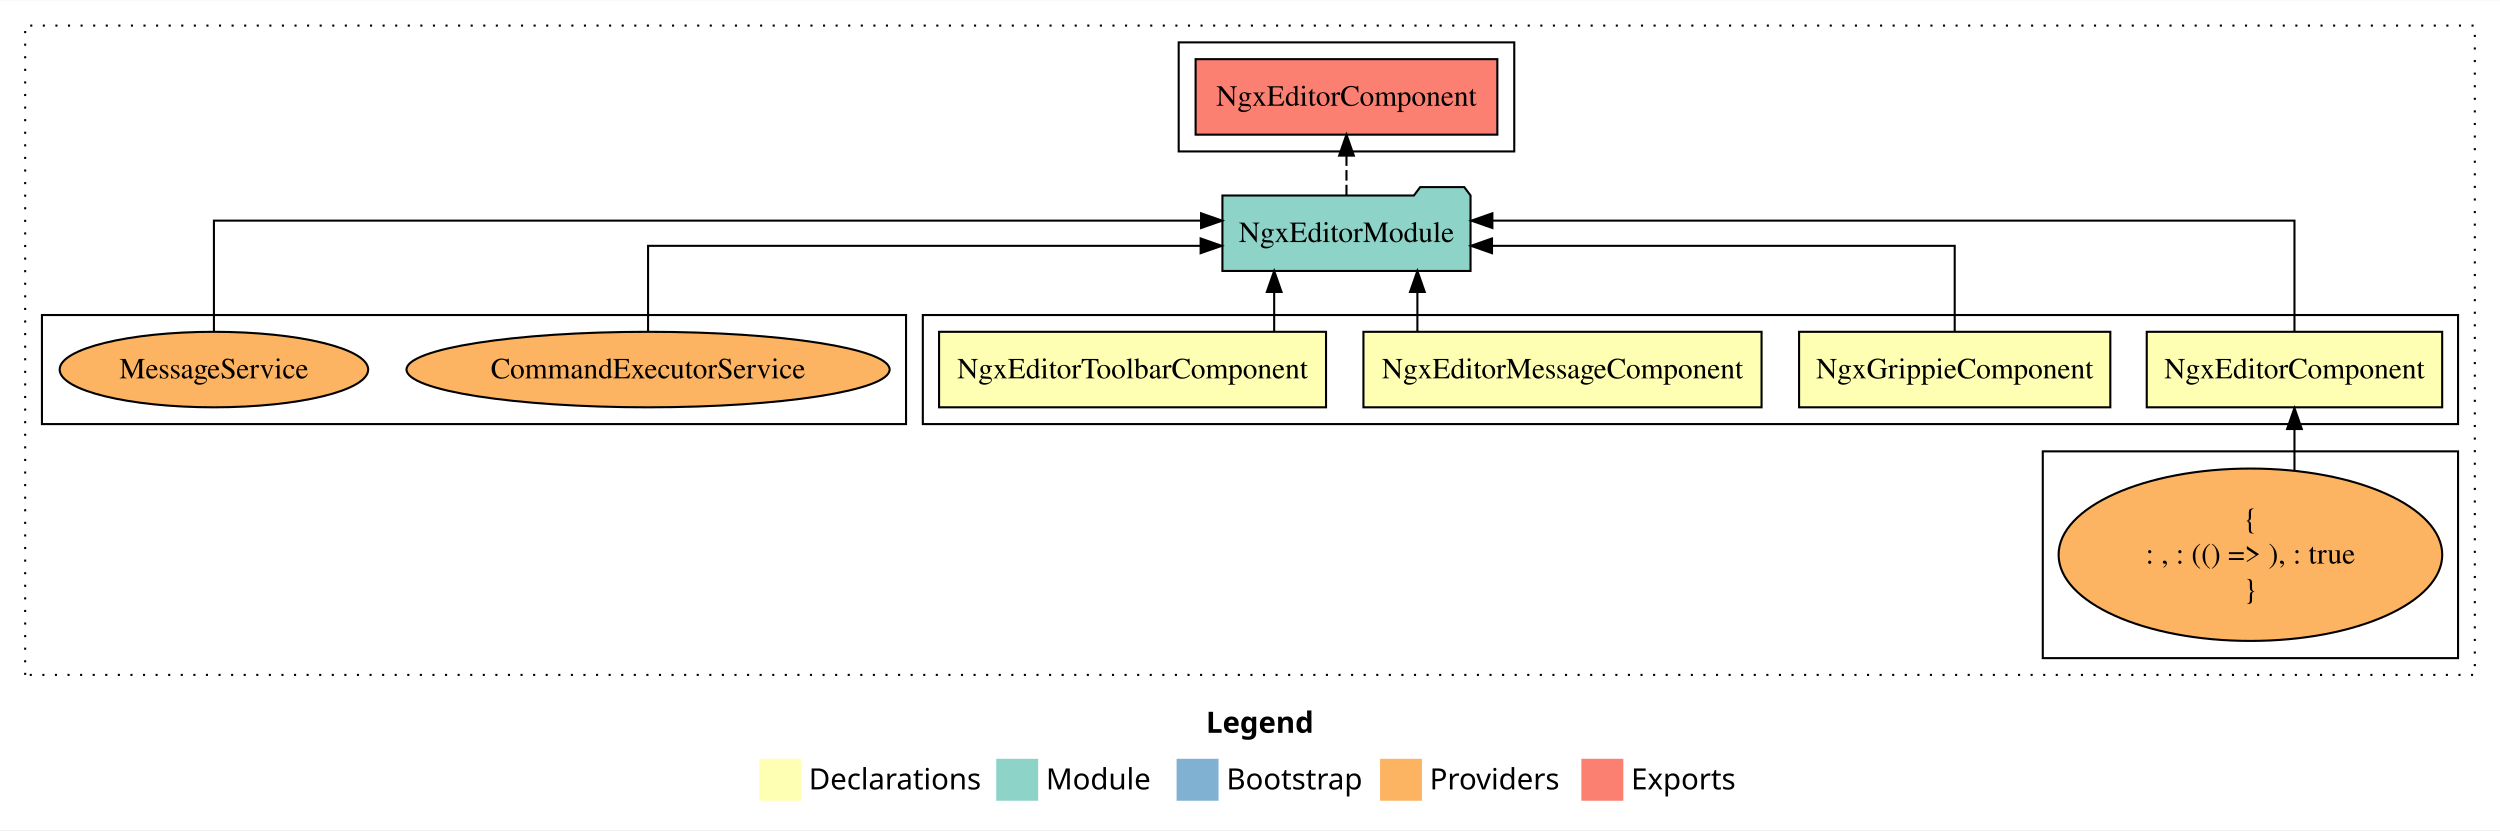
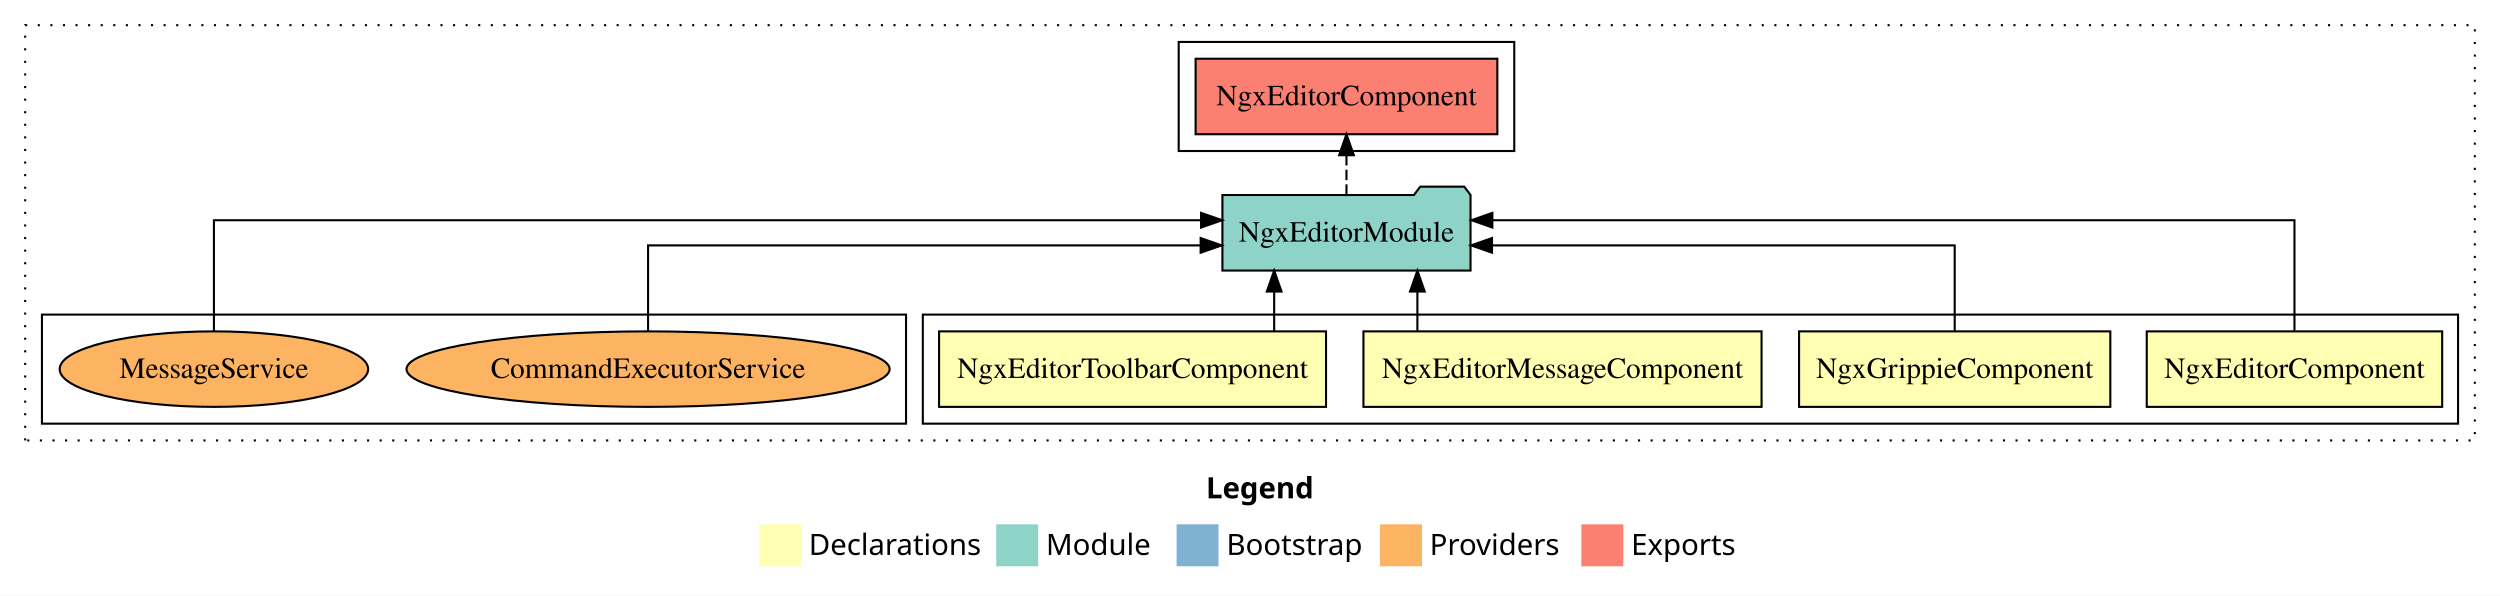
- <svg xmlns="http://www.w3.org/2000/svg" width="1192pt" height="396pt" viewBox="0.00 0.00 1192.00 395.59">
-   <g id="graph0" class="graph" transform="scale(1 1) rotate(0) translate(4 391.5901)">
-     <polygon fill="#ffffff" stroke="transparent" points="-4,4 -4,-391.59 1188,-391.59 1188,4 -4,4" />
+ <svg xmlns="http://www.w3.org/2000/svg" width="1192pt" height="284pt" viewBox="0.00 0.00 1192.00 284.00">
+   <g id="graph0" class="graph" transform="scale(1 1) rotate(0) translate(4 280)">
+     <polygon fill="#ffffff" stroke="transparent" points="-4,4 -4,-280 1188,-280 1188,4 -4,4" />
    <text text-anchor="start" x="571.009" y="-42.4" font-family="sans-serif" font-weight="bold" font-size="14.00" fill="#000000">Legend</text>
    <polygon fill="#ffffb3" stroke="transparent" points="358,-10 358,-30 378,-30 378,-10 358,-10" />
    <text text-anchor="start" x="381.629" y="-15.4" font-family="sans-serif" font-size="14.00" fill="#000000">  Declarations</text>
    <polygon fill="#8dd3c7" stroke="transparent" points="471,-10 471,-30 491,-30 491,-10 471,-10" />
    <text text-anchor="start" x="494.725" y="-15.4" font-family="sans-serif" font-size="14.00" fill="#000000">  Module</text>
    <polygon fill="#80b1d3" stroke="transparent" points="557,-10 557,-30 577,-30 577,-10 557,-10" />
    <text text-anchor="start" x="580.781" y="-15.4" font-family="sans-serif" font-size="14.00" fill="#000000">  Bootstrap</text>
    <polygon fill="#fdb462" stroke="transparent" points="654,-10 654,-30 674,-30 674,-10 654,-10" />
    <text text-anchor="start" x="677.673" y="-15.4" font-family="sans-serif" font-size="14.00" fill="#000000">  Providers</text>
    <polygon fill="#fb8072" stroke="transparent" points="750,-10 750,-30 770,-30 770,-10 750,-10" />
    <text text-anchor="start" x="773.726" y="-15.4" font-family="sans-serif" font-size="14.00" fill="#000000">  Exports</text>
    <g id="clust1" class="cluster">
-       <polygon fill="none" stroke="#000000" stroke-dasharray="1,5" points="8,-70 8,-379.59 1176,-379.59 1176,-70 8,-70" />
+       <polygon fill="none" stroke="#000000" stroke-dasharray="1,5" points="8,-70 8,-268 1176,-268 1176,-70 8,-70" />
    </g>
    <g id="clust2" class="cluster">
-       <polygon fill="none" stroke="#000000" points="436,-189.59 436,-241.59 1168,-241.59 1168,-189.59 436,-189.59" />
-     </g>
-     <g id="clust3" class="cluster">
-       <polygon fill="none" stroke="#000000" points="970,-78 970,-176.59 1168,-176.59 1168,-78 970,-78" />
+       <polygon fill="none" stroke="#000000" points="436,-78 436,-130 1168,-130 1168,-78 436,-78" />
    </g>
    <g id="clust8" class="cluster">
-       <polygon fill="none" stroke="#000000" points="558,-319.59 558,-371.59 718,-371.59 718,-319.59 558,-319.59" />
+       <polygon fill="none" stroke="#000000" points="558,-208 558,-260 718,-260 718,-208 558,-208" />
    </g>
    <g id="clust10" class="cluster">
-       <polygon fill="none" stroke="#000000" points="16,-189.59 16,-241.59 428,-241.59 428,-189.59 16,-189.59" />
+       <polygon fill="none" stroke="#000000" points="16,-78 16,-130 428,-130 428,-78 16,-78" />
    </g>
    <g id="node1" class="node">
-       <polygon fill="#ffffb3" stroke="#000000" points="1160.434,-233.59 1019.566,-233.59 1019.566,-197.59 1160.434,-197.59 1160.434,-233.59" />
-       <text text-anchor="middle" x="1090" y="-211.39" font-family="Times,serif" font-size="14.00" fill="#000000">NgxEditorComponent</text>
+       <polygon fill="#ffffb3" stroke="#000000" points="1160.434,-122 1019.566,-122 1019.566,-86 1160.434,-86 1160.434,-122" />
+       <text text-anchor="middle" x="1090" y="-99.8" font-family="Times,serif" font-size="14.00" fill="#000000">NgxEditorComponent</text>
    </g>
    <g id="node5" class="node">
-       <polygon fill="#8dd3c7" stroke="#000000" points="697.151,-298.59 694.151,-302.59 673.151,-302.59 670.151,-298.59 578.849,-298.59 578.849,-262.59 697.151,-262.59 697.151,-298.59" />
-       <text text-anchor="middle" x="638" y="-276.39" font-family="Times,serif" font-size="14.00" fill="#000000">NgxEditorModule</text>
+       <polygon fill="#8dd3c7" stroke="#000000" points="697.151,-187 694.151,-191 673.151,-191 670.151,-187 578.849,-187 578.849,-151 697.151,-151 697.151,-187" />
+       <text text-anchor="middle" x="638" y="-164.8" font-family="Times,serif" font-size="14.00" fill="#000000">NgxEditorModule</text>
    </g>
    <g id="edge1" class="edge">
-       <path fill="none" stroke="#000000" d="M1090,-233.874C1090,-254.911 1090,-286.59 1090,-286.59 1090,-286.59 707.556,-286.59 707.556,-286.59" />
-       <polygon fill="#000000" stroke="#000000" points="707.556,-283.09 697.556,-286.59 707.556,-290.09 707.556,-283.09" />
+       <path fill="none" stroke="#000000" d="M1090,-122.284C1090,-143.321 1090,-175 1090,-175 1090,-175 707.556,-175 707.556,-175" />
+       <polygon fill="#000000" stroke="#000000" points="707.556,-171.5 697.556,-175 707.556,-178.5 707.556,-171.5" />
    </g>
    <g id="node2" class="node">
-       <polygon fill="#ffffb3" stroke="#000000" points="1002.202,-233.59 853.798,-233.59 853.798,-197.59 1002.202,-197.59 1002.202,-233.59" />
-       <text text-anchor="middle" x="928" y="-211.39" font-family="Times,serif" font-size="14.00" fill="#000000">NgxGrippieComponent</text>
+       <polygon fill="#ffffb3" stroke="#000000" points="1002.202,-122 853.798,-122 853.798,-86 1002.202,-86 1002.202,-122" />
+       <text text-anchor="middle" x="928" y="-99.8" font-family="Times,serif" font-size="14.00" fill="#000000">NgxGrippieComponent</text>
+     </g>
+     <g id="edge2" class="edge">
+       <path fill="none" stroke="#000000" d="M928,-122.022C928,-139.373 928,-163 928,-163 928,-163 707.386,-163 707.386,-163" />
+       <polygon fill="#000000" stroke="#000000" points="707.386,-159.5 697.386,-163 707.386,-166.5 707.386,-159.5" />
+     </g>
+     <g id="node3" class="node">
+       <polygon fill="#ffffb3" stroke="#000000" points="835.911,-122 646.089,-122 646.089,-86 835.911,-86 835.911,-122" />
+       <text text-anchor="middle" x="741" y="-99.8" font-family="Times,serif" font-size="14.00" fill="#000000">NgxEditorMessageComponent</text>
    </g>
    <g id="edge3" class="edge">
-       <path fill="none" stroke="#000000" d="M928,-233.613C928,-250.963 928,-274.59 928,-274.59 928,-274.59 707.386,-274.59 707.386,-274.59" />
-       <polygon fill="#000000" stroke="#000000" points="707.386,-271.09 697.386,-274.59 707.386,-278.09 707.386,-271.09" />
+       <path fill="none" stroke="#000000" d="M671.81,-122.106C671.81,-122.106 671.81,-140.991 671.81,-140.991" />
+       <polygon fill="#000000" stroke="#000000" points="668.31,-140.991 671.81,-150.991 675.31,-140.991 668.31,-140.991" />
    </g>
-     <g id="node3" class="node">
-       <polygon fill="#ffffb3" stroke="#000000" points="835.911,-233.59 646.089,-233.59 646.089,-197.59 835.911,-197.59 835.911,-233.59" />
-       <text text-anchor="middle" x="741" y="-211.39" font-family="Times,serif" font-size="14.00" fill="#000000">NgxEditorMessageComponent</text>
+     <g id="node4" class="node">
+       <polygon fill="#ffffb3" stroke="#000000" points="628.252,-122 443.748,-122 443.748,-86 628.252,-86 628.252,-122" />
+       <text text-anchor="middle" x="536" y="-99.8" font-family="Times,serif" font-size="14.00" fill="#000000">NgxEditorToolbarComponent</text>
    </g>
    <g id="edge4" class="edge">
-       <path fill="none" stroke="#000000" d="M671.81,-233.696C671.81,-233.696 671.81,-252.581 671.81,-252.581" />
-       <polygon fill="#000000" stroke="#000000" points="668.31,-252.581 671.81,-262.581 675.31,-252.581 668.31,-252.581" />
+       <path fill="none" stroke="#000000" d="M603.525,-122.106C603.525,-122.106 603.525,-140.991 603.525,-140.991" />
+       <polygon fill="#000000" stroke="#000000" points="600.025,-140.991 603.525,-150.991 607.025,-140.991 600.025,-140.991" />
    </g>
-     <g id="node4" class="node">
-       <polygon fill="#ffffb3" stroke="#000000" points="628.252,-233.59 443.748,-233.59 443.748,-197.59 628.252,-197.59 628.252,-233.59" />
-       <text text-anchor="middle" x="536" y="-211.39" font-family="Times,serif" font-size="14.00" fill="#000000">NgxEditorToolbarComponent</text>
+     <g id="node6" class="node">
+       <polygon fill="#fb8072" stroke="#000000" points="709.933,-252 566.067,-252 566.067,-216 709.933,-216 709.933,-252" />
+       <text text-anchor="middle" x="638" y="-229.8" font-family="Times,serif" font-size="14.00" fill="#000000">NgxEditorComponent </text>
    </g>
    <g id="edge5" class="edge">
-       <path fill="none" stroke="#000000" d="M603.525,-233.696C603.525,-233.696 603.525,-252.581 603.525,-252.581" />
-       <polygon fill="#000000" stroke="#000000" points="600.025,-252.581 603.525,-262.581 607.025,-252.581 600.025,-252.581" />
+       <path fill="none" stroke="#000000" stroke-dasharray="5,2" d="M638,-187.106C638,-187.106 638,-205.991 638,-205.991" />
+       <polygon fill="#000000" stroke="#000000" points="634.5,-205.991 638,-215.991 641.5,-205.991 634.5,-205.991" />
    </g>
    <g id="node7" class="node">
-       <polygon fill="#fb8072" stroke="#000000" points="709.933,-363.59 566.067,-363.59 566.067,-327.59 709.933,-327.59 709.933,-363.59" />
-       <text text-anchor="middle" x="638" y="-341.39" font-family="Times,serif" font-size="14.00" fill="#000000">NgxEditorComponent </text>
+       <ellipse fill="#fdb462" stroke="#000000" cx="305" cy="-104" rx="115.171" ry="18" />
+       <text text-anchor="middle" x="305" y="-99.8" font-family="Times,serif" font-size="14.00" fill="#000000">CommandExecutorService</text>
    </g>
    <g id="edge6" class="edge">
-       <path fill="none" stroke="#000000" stroke-dasharray="5,2" d="M638,-298.696C638,-298.696 638,-317.581 638,-317.581" />
-       <polygon fill="#000000" stroke="#000000" points="634.5,-317.581 638,-327.581 641.5,-317.581 634.5,-317.581" />
-     </g>
-     <g id="node6" class="node">
-       <ellipse fill="#fdb462" stroke="#000000" cx="1069" cy="-127.295" rx="91.456" ry="41.091" />
-       <text text-anchor="middle" x="1069" y="-139.895" font-family="Times,serif" font-size="14.00" fill="#000000">{</text>
-       <text text-anchor="middle" x="1069" y="-123.095" font-family="Times,serif" font-size="14.00" fill="#000000">    : , : (() =&gt; ), : true</text>
-       <text text-anchor="middle" x="1069" y="-106.295" font-family="Times,serif" font-size="14.00" fill="#000000">}</text>
-     </g>
-     <g id="edge2" class="edge">
-       <path fill="none" stroke="#000000" d="M1090,-167.567C1090,-167.567 1090,-187.227 1090,-187.227" />
-       <polygon fill="#000000" stroke="#000000" points="1086.5,-187.227 1090,-197.227 1093.5,-187.227 1086.5,-187.227" />
+       <path fill="none" stroke="#000000" d="M305,-122.022C305,-139.373 305,-163 305,-163 305,-163 568.466,-163 568.466,-163" />
+       <polygon fill="#000000" stroke="#000000" points="568.466,-166.5 578.466,-163 568.466,-159.5 568.466,-166.5" />
    </g>
    <g id="node8" class="node">
-       <ellipse fill="#fdb462" stroke="#000000" cx="305" cy="-215.59" rx="115.171" ry="18" />
-       <text text-anchor="middle" x="305" y="-211.39" font-family="Times,serif" font-size="14.00" fill="#000000">CommandExecutorService</text>
+       <ellipse fill="#fdb462" stroke="#000000" cx="98" cy="-104" rx="73.552" ry="18" />
+       <text text-anchor="middle" x="98" y="-99.8" font-family="Times,serif" font-size="14.00" fill="#000000">MessageService</text>
    </g>
    <g id="edge7" class="edge">
-       <path fill="none" stroke="#000000" d="M305,-233.613C305,-250.963 305,-274.59 305,-274.59 305,-274.59 568.466,-274.59 568.466,-274.59" />
-       <polygon fill="#000000" stroke="#000000" points="568.466,-278.09 578.466,-274.59 568.466,-271.09 568.466,-278.09" />
-     </g>
-     <g id="node9" class="node">
-       <ellipse fill="#fdb462" stroke="#000000" cx="98" cy="-215.59" rx="73.552" ry="18" />
-       <text text-anchor="middle" x="98" y="-211.39" font-family="Times,serif" font-size="14.00" fill="#000000">MessageService</text>
-     </g>
-     <g id="edge8" class="edge">
-       <path fill="none" stroke="#000000" d="M98,-233.874C98,-254.911 98,-286.59 98,-286.59 98,-286.59 568.666,-286.59 568.666,-286.59" />
-       <polygon fill="#000000" stroke="#000000" points="568.666,-290.09 578.666,-286.59 568.666,-283.09 568.666,-290.09" />
+       <path fill="none" stroke="#000000" d="M98,-122.284C98,-143.321 98,-175 98,-175 98,-175 568.666,-175 568.666,-175" />
+       <polygon fill="#000000" stroke="#000000" points="568.666,-178.5 578.666,-175 568.666,-171.5 568.666,-178.5" />
    </g>
  </g>
</svg>
